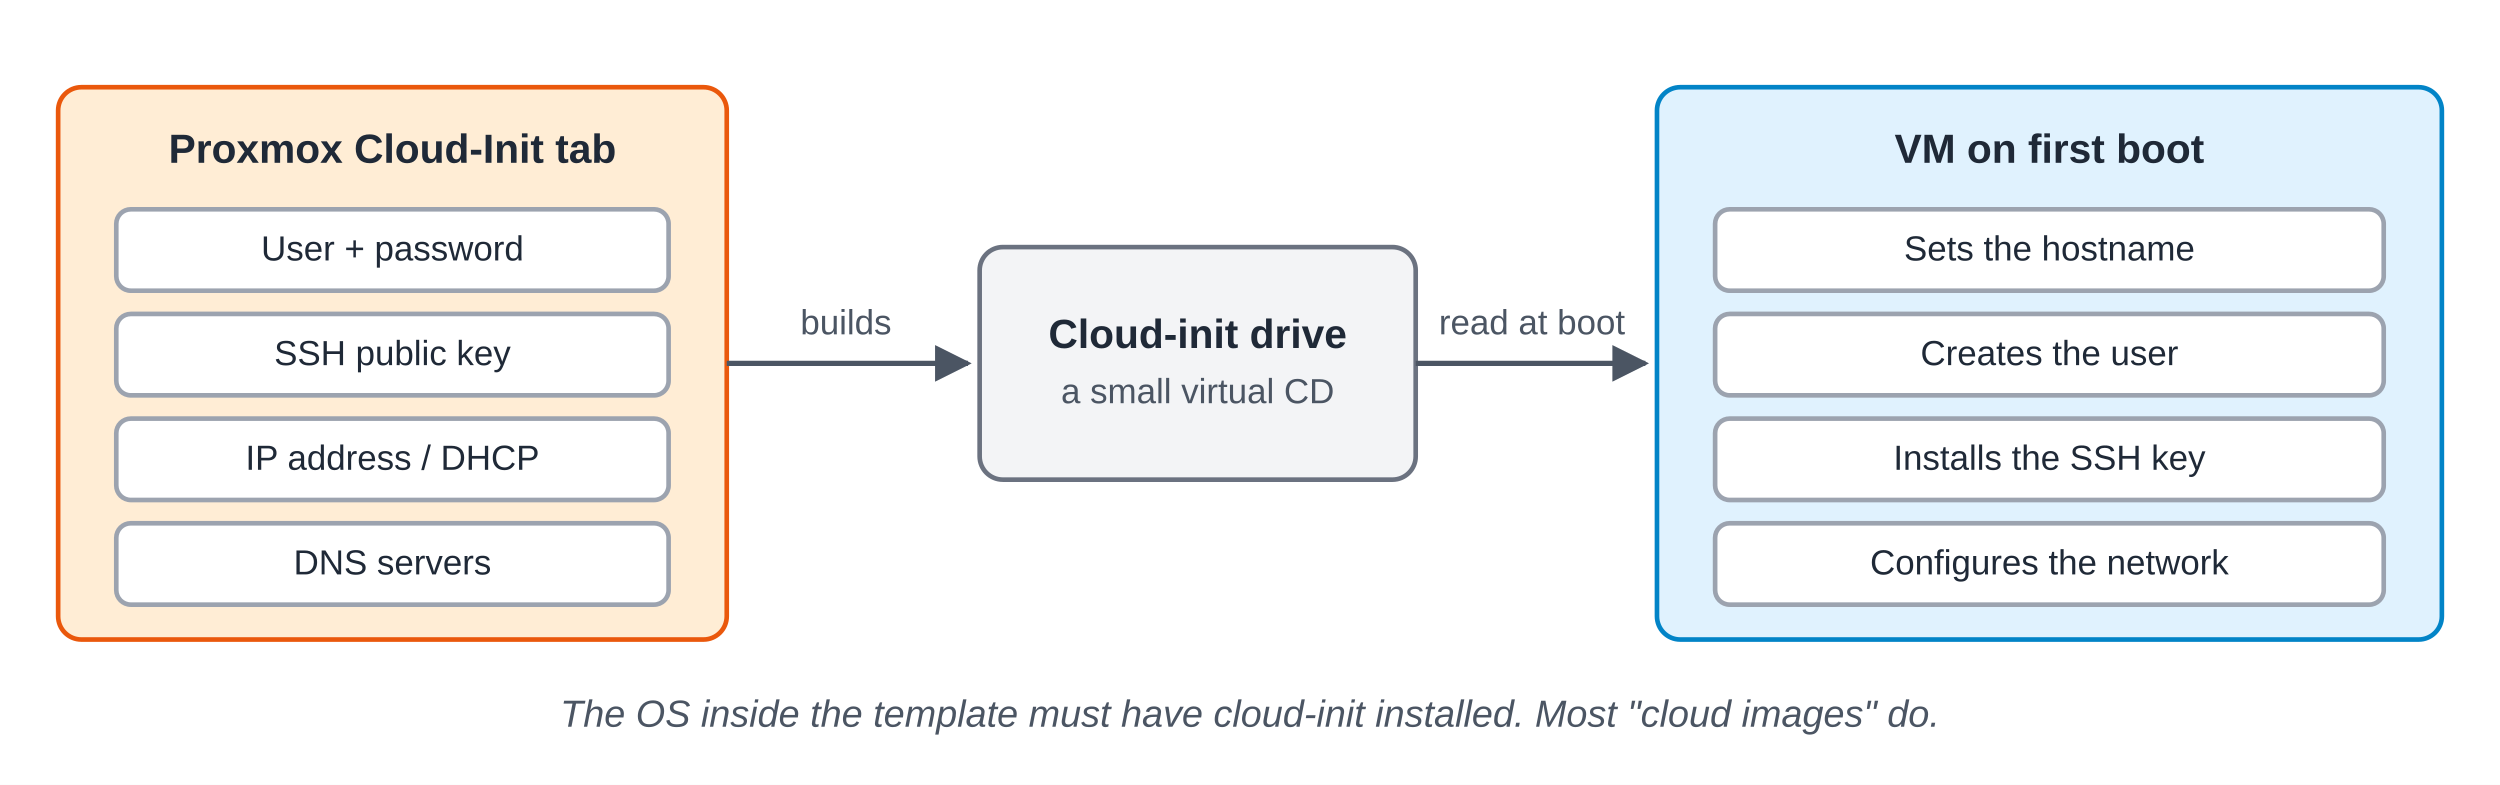
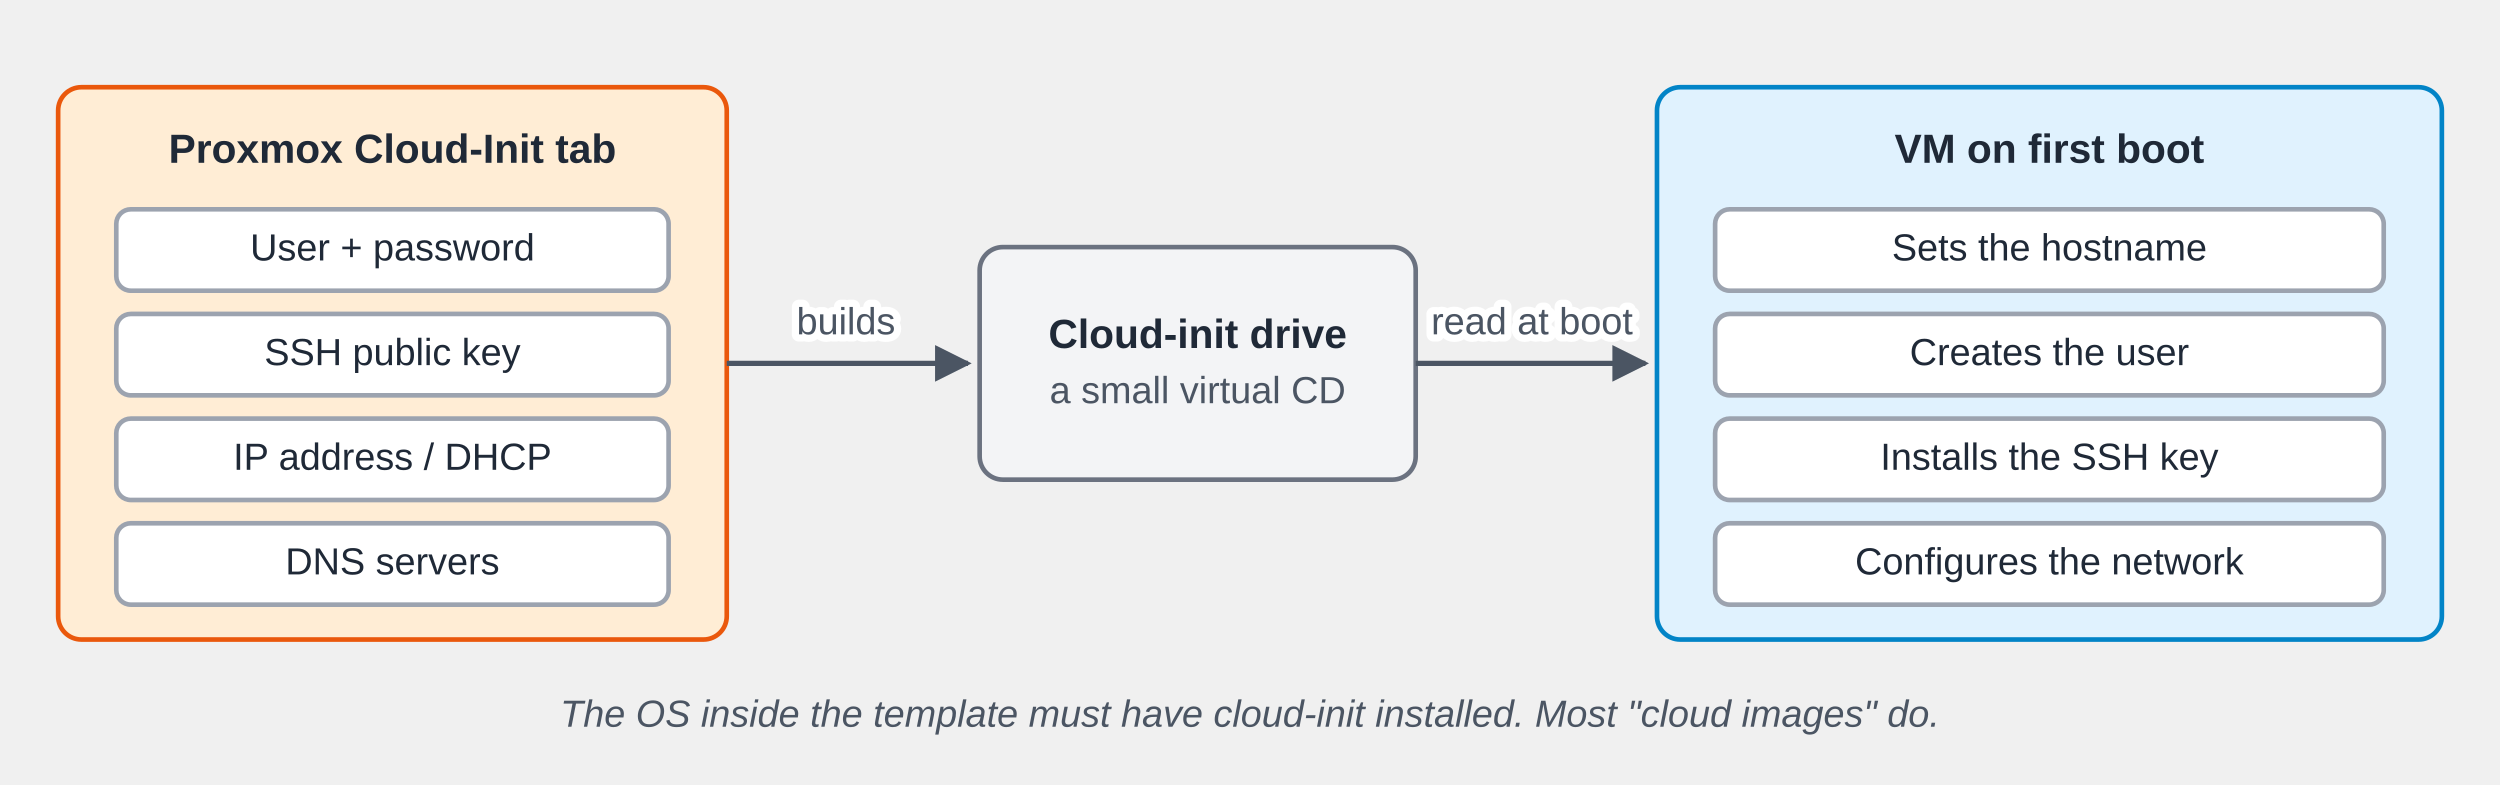
<svg xmlns="http://www.w3.org/2000/svg" width="860" height="270" viewBox="0 0 860 270">
+   <style>@media (prefers-color-scheme: dark){[fill="#F3F4F6"]{fill:#262a33}[fill="#DBEAFE"]{fill:#172554}[fill="#EDE9FE"]{fill:#2e1065}[fill="#FFEDD5"]{fill:#431407}[fill="#DCFCE7"]{fill:#052e16}[fill="#E0F2FE"]{fill:#082f49}[fill="#FEF3C7"]{fill:#422006}[fill="#FEE2E2"]{fill:#450a0a}[fill="#FAFAFA"]{fill:#1b1d24}[fill="#F9FAFB"]{fill:#23262f}[stroke="#6B7280"]{stroke:#9ca3af}[stroke="#2563EB"]{stroke:#60a5fa}[stroke="#7C3AED"]{stroke:#a78bfa}[stroke="#EA580C"]{stroke:#fb923c}[stroke="#16A34A"]{stroke:#4ade80}[stroke="#0284C7"]{stroke:#38bdf8}[stroke="#D97706"]{stroke:#fbbf24}[stroke="#DC2626"]{stroke:#f87171}[stroke="#9CA3AF"]{stroke:#6b7280}[stroke="#E5E7EB"]{stroke:#374151}[stroke="#D1D5DB"]{stroke:#4b5563}:not(circle)[fill="#6B7280"]{fill:#9ca3af}:not(circle)[fill="#2563EB"]{fill:#60a5fa}:not(circle)[fill="#7C3AED"]{fill:#a78bfa}:not(circle)[fill="#EA580C"]{fill:#fb923c}:not(circle)[fill="#16A34A"]{fill:#4ade80}:not(circle)[fill="#0284C7"]{fill:#38bdf8}:not(circle)[fill="#D97706"]{fill:#fbbf24}:not(circle)[fill="#DC2626"]{fill:#f87171}text[fill="#1F2937"]{fill:#e5e7eb}[fill="#4B5563"]{fill:#9ca3af}rect[fill="#FFFFFF"]{fill:#23262f}text[stroke="#FFFFFF"]{stroke:#17181c}}</style>
  <defs>
    <marker id="ah" viewBox="0 0 10 10" refX="9" refY="5" markerWidth="7" markerHeight="7" orient="auto">
      <path d="M0,0 L10,5 L0,10 z" fill="#4B5563" />
    </marker>
    <marker id="ahs" viewBox="0 0 10 10" refX="9" refY="5" markerWidth="7" markerHeight="7" orient="auto">
      <path d="M0,0 L10,5 L0,10 z" fill="#4B5563" />
    </marker>
  </defs>
-   <rect width="100%" height="100%" fill="#FFFFFF" />
  <rect x="20" y="30" width="230" height="190" rx="8" fill="#FFEDD5" stroke="#EA580C" stroke-width="1.6" />
-   <text x="135" y="56" font-family="Liberation Sans" font-size="14" font-weight="700" text-anchor="middle" fill="#1F2937">Proxmox Cloud-Init tab</text>
+   <text x="135" y="56" font-family="Liberation Sans, Arial, Helvetica, sans-serif" font-size="14" font-weight="700" text-anchor="middle" fill="#1F2937">Proxmox Cloud-Init tab</text>
  <rect x="40" y="72" width="190" height="28" rx="5" fill="#FFFFFF" stroke="#9CA3AF" stroke-width="1.6" />
-   <text x="135" y="89.6" font-family="Liberation Sans" font-size="12" font-weight="400" text-anchor="middle" fill="#1F2937">User + password</text>
+   <text x="135" y="89.6" font-family="Liberation Sans, Arial, Helvetica, sans-serif" font-size="13" font-weight="400" text-anchor="middle" fill="#1F2937">User + password</text>
  <rect x="40" y="108" width="190" height="28" rx="5" fill="#FFFFFF" stroke="#9CA3AF" stroke-width="1.6" />
-   <text x="135" y="125.6" font-family="Liberation Sans" font-size="12" font-weight="400" text-anchor="middle" fill="#1F2937">SSH public key</text>
+   <text x="135" y="125.6" font-family="Liberation Sans, Arial, Helvetica, sans-serif" font-size="13" font-weight="400" text-anchor="middle" fill="#1F2937">SSH public key</text>
  <rect x="40" y="144" width="190" height="28" rx="5" fill="#FFFFFF" stroke="#9CA3AF" stroke-width="1.6" />
-   <text x="135" y="161.6" font-family="Liberation Sans" font-size="12" font-weight="400" text-anchor="middle" fill="#1F2937">IP address / DHCP</text>
+   <text x="135" y="161.6" font-family="Liberation Sans, Arial, Helvetica, sans-serif" font-size="13" font-weight="400" text-anchor="middle" fill="#1F2937">IP address / DHCP</text>
  <rect x="40" y="180" width="190" height="28" rx="5" fill="#FFFFFF" stroke="#9CA3AF" stroke-width="1.6" />
-   <text x="135" y="197.6" font-family="Liberation Sans" font-size="12" font-weight="400" text-anchor="middle" fill="#1F2937">DNS servers</text>
+   <text x="135" y="197.6" font-family="Liberation Sans, Arial, Helvetica, sans-serif" font-size="13" font-weight="400" text-anchor="middle" fill="#1F2937">DNS servers</text>
  <line x1="250" y1="125" x2="333" y2="125" stroke="#4B5563" stroke-width="1.8" marker-end="url(#ah)" />
-   <text x="291" y="115" font-family="Liberation Sans" font-size="12" font-weight="400" text-anchor="middle" fill="#4B5563" stroke="#FFFFFF" stroke-width="5" paint-order="stroke" stroke-linejoin="round">builds</text>
+   <text x="291" y="115" font-family="Liberation Sans, Arial, Helvetica, sans-serif" font-size="13" font-weight="400" text-anchor="middle" fill="#4B5563" stroke="#FFFFFF" stroke-width="5" paint-order="stroke" stroke-linejoin="round">builds</text>
  <rect x="337" y="85" width="150" height="80" rx="8" fill="#F3F4F6" stroke="#6B7280" stroke-width="1.6" />
-   <text x="412" y="119.7" font-family="Liberation Sans" font-size="14" font-weight="700" text-anchor="middle" fill="#1F2937">Cloud-init drive</text>
-   <text x="412" y="138.7" font-family="Liberation Sans" font-size="12" font-weight="400" text-anchor="middle" fill="#4B5563">a small virtual CD</text>
+   <text x="412" y="119.7" font-family="Liberation Sans, Arial, Helvetica, sans-serif" font-size="14" font-weight="700" text-anchor="middle" fill="#1F2937">Cloud-init drive</text>
+   <text x="412" y="138.7" font-family="Liberation Sans, Arial, Helvetica, sans-serif" font-size="13" font-weight="400" text-anchor="middle" fill="#4B5563">a small virtual CD</text>
  <line x1="487" y1="125" x2="566" y2="125" stroke="#4B5563" stroke-width="1.8" marker-end="url(#ah)" />
-   <text x="527" y="115" font-family="Liberation Sans" font-size="12" font-weight="400" text-anchor="middle" fill="#4B5563" stroke="#FFFFFF" stroke-width="5" paint-order="stroke" stroke-linejoin="round">read at boot</text>
+   <text x="527" y="115" font-family="Liberation Sans, Arial, Helvetica, sans-serif" font-size="13" font-weight="400" text-anchor="middle" fill="#4B5563" stroke="#FFFFFF" stroke-width="5" paint-order="stroke" stroke-linejoin="round">read at boot</text>
  <rect x="570" y="30" width="270" height="190" rx="8" fill="#E0F2FE" stroke="#0284C7" stroke-width="1.6" />
-   <text x="705" y="56" font-family="Liberation Sans" font-size="14" font-weight="700" text-anchor="middle" fill="#1F2937">VM on first boot</text>
+   <text x="705" y="56" font-family="Liberation Sans, Arial, Helvetica, sans-serif" font-size="14" font-weight="700" text-anchor="middle" fill="#1F2937">VM on first boot</text>
  <rect x="590" y="72" width="230" height="28" rx="5" fill="#FFFFFF" stroke="#9CA3AF" stroke-width="1.6" />
-   <text x="705" y="89.6" font-family="Liberation Sans" font-size="12" font-weight="400" text-anchor="middle" fill="#1F2937">Sets the hostname</text>
+   <text x="705" y="89.6" font-family="Liberation Sans, Arial, Helvetica, sans-serif" font-size="13" font-weight="400" text-anchor="middle" fill="#1F2937">Sets the hostname</text>
  <rect x="590" y="108" width="230" height="28" rx="5" fill="#FFFFFF" stroke="#9CA3AF" stroke-width="1.6" />
-   <text x="705" y="125.6" font-family="Liberation Sans" font-size="12" font-weight="400" text-anchor="middle" fill="#1F2937">Creates the user</text>
+   <text x="705" y="125.6" font-family="Liberation Sans, Arial, Helvetica, sans-serif" font-size="13" font-weight="400" text-anchor="middle" fill="#1F2937">Creates the user</text>
  <rect x="590" y="144" width="230" height="28" rx="5" fill="#FFFFFF" stroke="#9CA3AF" stroke-width="1.6" />
-   <text x="705" y="161.6" font-family="Liberation Sans" font-size="12" font-weight="400" text-anchor="middle" fill="#1F2937">Installs the SSH key</text>
+   <text x="705" y="161.6" font-family="Liberation Sans, Arial, Helvetica, sans-serif" font-size="13" font-weight="400" text-anchor="middle" fill="#1F2937">Installs the SSH key</text>
  <rect x="590" y="180" width="230" height="28" rx="5" fill="#FFFFFF" stroke="#9CA3AF" stroke-width="1.6" />
-   <text x="705" y="197.6" font-family="Liberation Sans" font-size="12" font-weight="400" text-anchor="middle" fill="#1F2937">Configures the network</text>
-   <text x="430" y="250" font-family="Liberation Sans" font-size="13" font-weight="400" font-style="italic" text-anchor="middle" fill="#4B5563">The OS inside the template must have cloud-init installed. Most "cloud images" do.</text>
+   <text x="705" y="197.6" font-family="Liberation Sans, Arial, Helvetica, sans-serif" font-size="13" font-weight="400" text-anchor="middle" fill="#1F2937">Configures the network</text>
+   <text x="430" y="250" font-family="Liberation Sans, Arial, Helvetica, sans-serif" font-size="13" font-weight="400" font-style="italic" text-anchor="middle" fill="#4B5563">The OS inside the template must have cloud-init installed. Most "cloud images" do.</text>
</svg>
